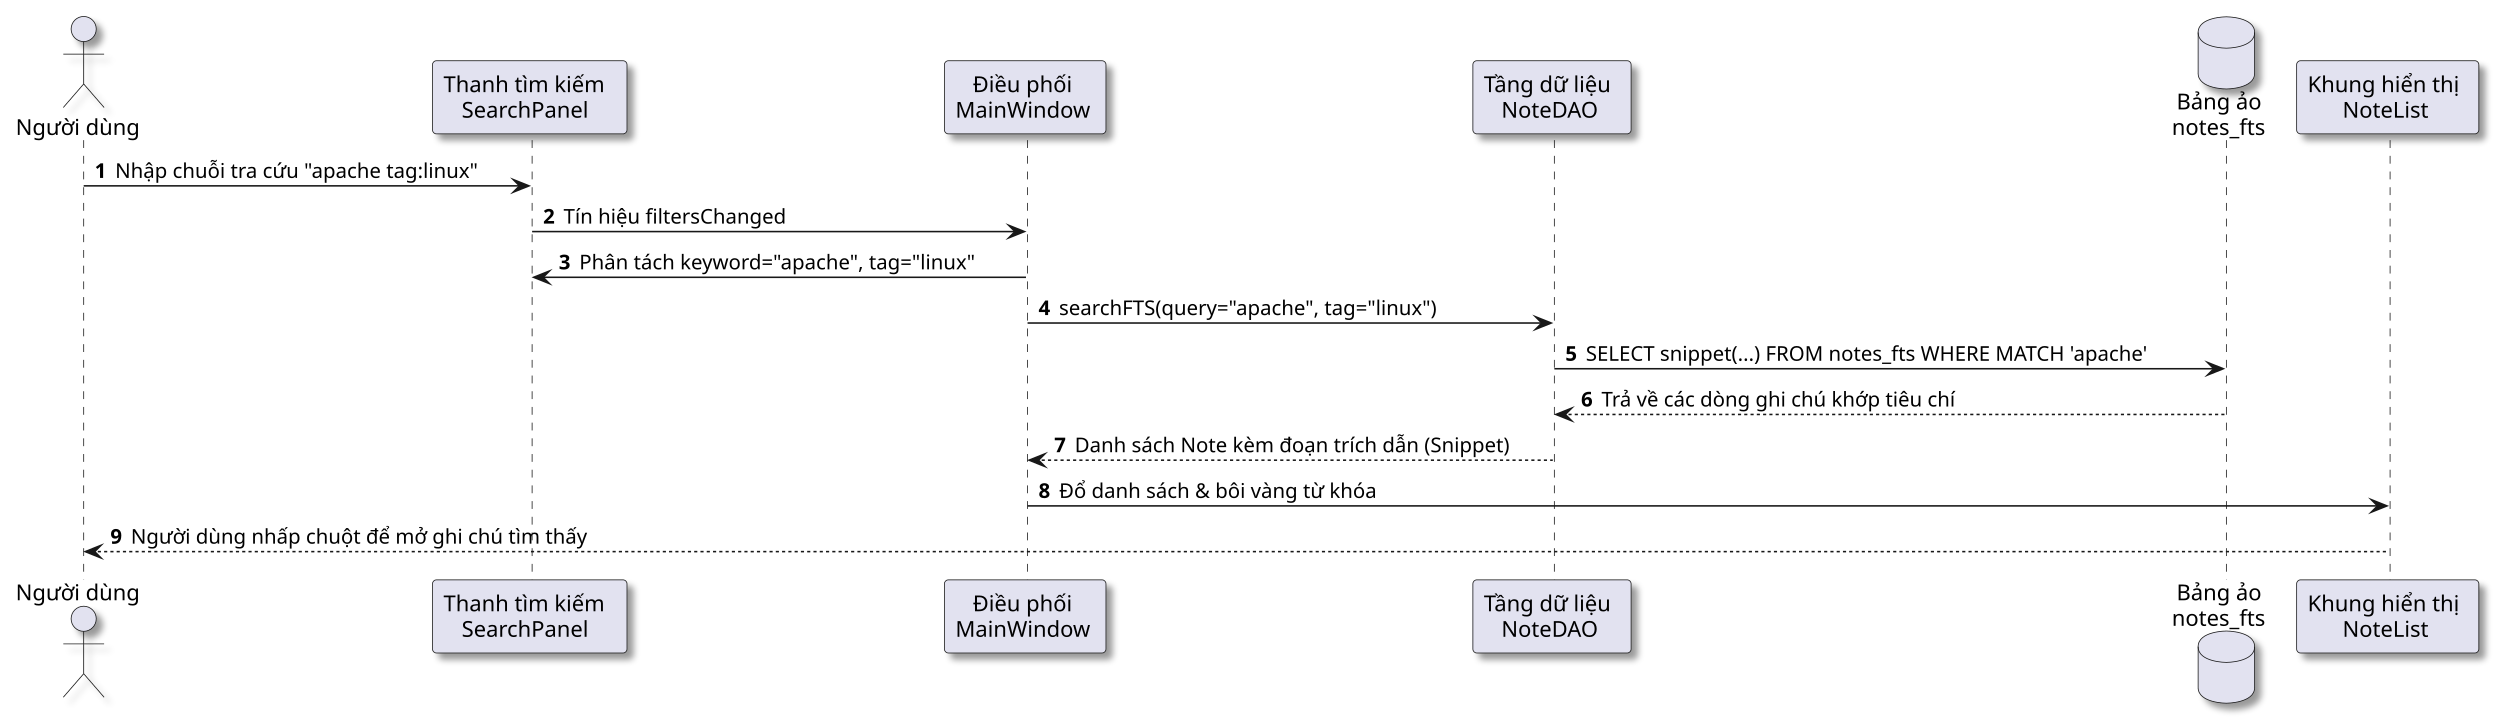
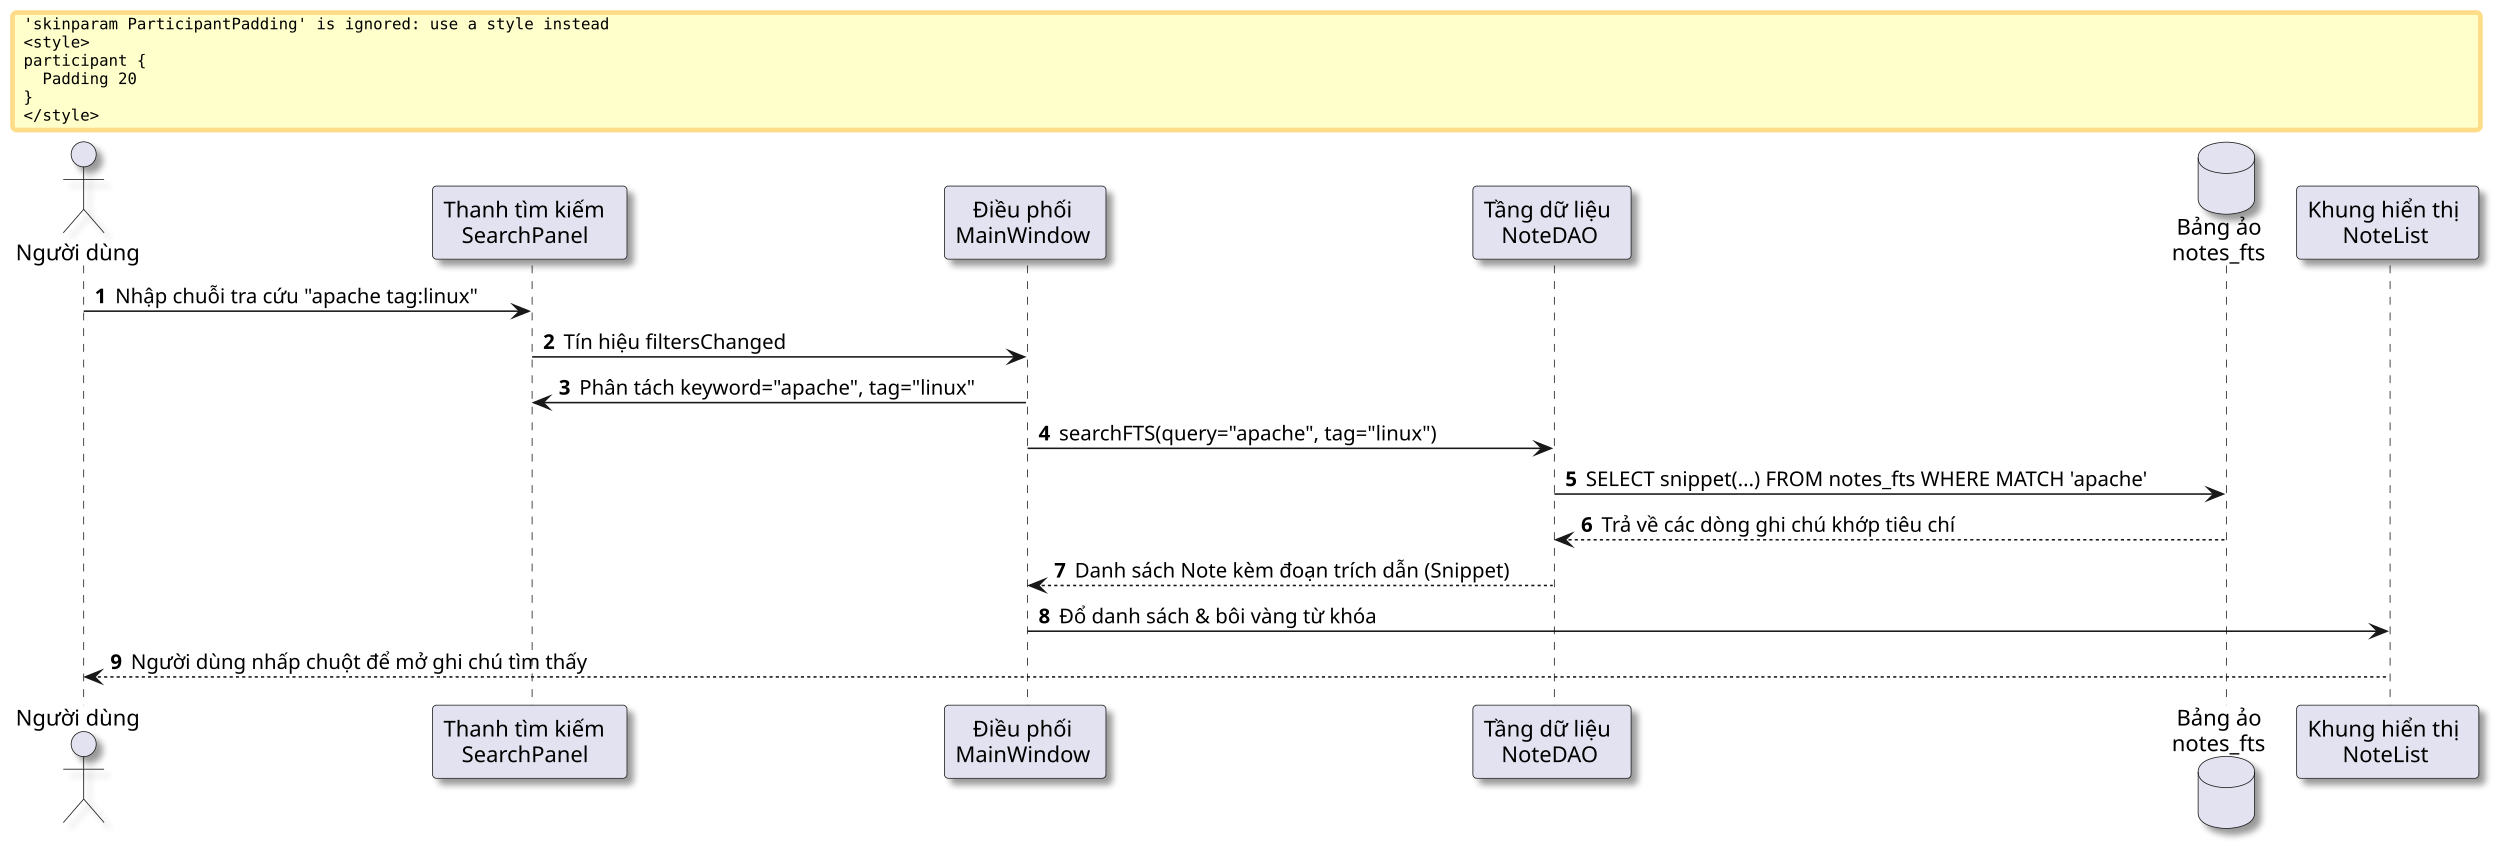
- <svg xmlns="http://www.w3.org/2000/svg" version="1.1" data-diagram-type="SEQUENCE" style="width:1593px;height:459px;background:#FFFFFF;" width="1593px" height="459px" viewBox="0 0 1593 459" zoomAndPan="magnify" preserveAspectRatio="none" contentStyleType="text/css">
+ <svg xmlns="http://www.w3.org/2000/svg" version="1.1" data-diagram-type="SEQUENCE" style="width:1593px;height:539px;background:#FFFFFF;" width="1593px" height="539px" viewBox="0 0 1593 539" zoomAndPan="magnify" preserveAspectRatio="none" contentStyleType="text/css">
  <defs>
-     <filter id="ff70sv33xd6wg" x="-1" y="-1" width="300%" height="300%">
+     <filter id="f15fjaxt8mqzv4" x="-1" y="-1" width="300%" height="300%">
      <feGaussianBlur result="blurOut" stdDeviation="2" />
      <feColorMatrix type="matrix" in="blurOut" result="blurOut2" values="0 0 0 0 0 0 0 0 0 0 0 0 0 0 0 0 0 0 .4 0" />
      <feOffset result="blurOut3" in="blurOut2" dx="4" dy="4" />
      <feBlend in="SourceGraphic" in2="blurOut3" mode="normal" />
    </filter>
  </defs>
  <g font-family="sans-serif" lengthAdjust="spacing">
+     <rect x="8" y="8" width="1572.509" height="74.844" fill="#FFC" style="stroke:#FD8;stroke-width:3;" rx="2.5" ry="2.5" />
+     <text x="15" y="18.641" fill="#000" font-size="10" textLength="373.271" font-family="monospace">'skinparam ParticipantPadding' is ignored: use a style instead</text>
+     <text x="15" y="30.281" fill="#000" font-size="10" textLength="42.144" font-family="monospace">&lt;style&gt;</text>
+     <text x="15" y="41.922" fill="#000" font-size="10" textLength="78.267" font-family="monospace">participant {</text>
+     <text x="27.041" y="53.563" fill="#000" font-size="10" textLength="60.205" font-family="monospace">Padding 20</text>
+     <text x="15" y="65.203" fill="#000" font-size="10" font-family="monospace">}</text>
+     <text x="15" y="76.844" fill="#000" font-size="10" textLength="48.164" font-family="monospace">&lt;/style&gt;</text>
    <g>
-       <rect x="49.829" y="89.297" width="8" height="280.195" fill="#000" fill-opacity="0" />
-       <line x1="53.329" y1="89.297" x2="53.329" y2="369.492" style="stroke:#181818;stroke-width:0.5;stroke-dasharray:5,5;" />
+       <rect x="49.829" y="169.141" width="8" height="280.195" fill="#000" fill-opacity="0" />
+       <line x1="53.329" y1="169.141" x2="53.329" y2="449.336" style="stroke:#181818;stroke-width:0.5;stroke-dasharray:5,5;" />
    </g>
    <g>
-       <rect x="335.563" y="89.297" width="8" height="280.195" fill="#000" fill-opacity="0" />
-       <line x1="339.063" y1="89.297" x2="339.063" y2="369.492" style="stroke:#181818;stroke-width:0.5;stroke-dasharray:5,5;" />
+       <rect x="335.563" y="169.141" width="8" height="280.195" fill="#000" fill-opacity="0" />
+       <line x1="339.063" y1="169.141" x2="339.063" y2="449.336" style="stroke:#181818;stroke-width:0.5;stroke-dasharray:5,5;" />
    </g>
    <g>
-       <rect x="651.257" y="89.297" width="8" height="280.195" fill="#000" fill-opacity="0" />
-       <line x1="654.757" y1="89.297" x2="654.757" y2="369.492" style="stroke:#181818;stroke-width:0.5;stroke-dasharray:5,5;" />
+       <rect x="651.257" y="169.141" width="8" height="280.195" fill="#000" fill-opacity="0" />
+       <line x1="654.757" y1="169.141" x2="654.757" y2="449.336" style="stroke:#181818;stroke-width:0.5;stroke-dasharray:5,5;" />
    </g>
    <g>
-       <rect x="986.928" y="89.297" width="8" height="280.195" fill="#000" fill-opacity="0" />
-       <line x1="990.428" y1="89.297" x2="990.428" y2="369.492" style="stroke:#181818;stroke-width:0.5;stroke-dasharray:5,5;" />
+       <rect x="986.928" y="169.141" width="8" height="280.195" fill="#000" fill-opacity="0" />
+       <line x1="990.428" y1="169.141" x2="990.428" y2="449.336" style="stroke:#181818;stroke-width:0.5;stroke-dasharray:5,5;" />
    </g>
    <g>
-       <rect x="1415.148" y="89.297" width="8" height="280.195" fill="#000" fill-opacity="0" />
-       <line x1="1418.648" y1="89.297" x2="1418.648" y2="369.492" style="stroke:#181818;stroke-width:0.5;stroke-dasharray:5,5;" />
+       <rect x="1415.148" y="169.141" width="8" height="280.195" fill="#000" fill-opacity="0" />
+       <line x1="1418.648" y1="169.141" x2="1418.648" y2="449.336" style="stroke:#181818;stroke-width:0.5;stroke-dasharray:5,5;" />
    </g>
    <g>
-       <rect x="1519.465" y="89.297" width="8" height="280.195" fill="#000" fill-opacity="0" />
-       <line x1="1522.965" y1="89.297" x2="1522.965" y2="369.492" style="stroke:#181818;stroke-width:0.5;stroke-dasharray:5,5;" />
+       <rect x="1519.465" y="169.141" width="8" height="280.195" fill="#000" fill-opacity="0" />
+       <line x1="1522.965" y1="169.141" x2="1522.965" y2="449.336" style="stroke:#181818;stroke-width:0.5;stroke-dasharray:5,5;" />
    </g>
-     <text x="10" y="85.995" fill="#000" font-size="14" textLength="80.657" font-family="'Segoe UI'">Người dùng</text>
-     <ellipse cx="53.329" cy="18.5" rx="8" ry="8" fill="#E2E2F0" style="stroke:#181818;stroke-width:0.5;" filter="url(#ff70sv33xd6wg)" />
-     <path d="M53.329,26.5 L53.329,53.5 M40.329,34.5 L66.329,34.5 M53.329,53.5 L40.329,68.5 M53.329,53.5 L66.329,68.5" style="stroke:#181818;stroke-width:0.5;" fill="none" filter="url(#ff70sv33xd6wg)" />
-     <rect x="275.605" y="38.703" width="123.915" height="46.594" fill="#E2E2F0" style="stroke:#181818;stroke-width:0.5;" filter="url(#ff70sv33xd6wg)" rx="2.5" ry="2.5" />
-     <text x="282.605" y="58.698" fill="#000" font-size="14" textLength="109.915" font-family="'Segoe UI'">Thanh tìm kiếm</text>
-     <text x="294.161" y="74.995" fill="#000" font-size="14" textLength="86.803" font-family="'Segoe UI'">SearchPanel</text>
-     <rect x="601.793" y="38.703" width="102.929" height="46.594" fill="#E2E2F0" style="stroke:#181818;stroke-width:0.5;" filter="url(#ff70sv33xd6wg)" rx="2.5" ry="2.5" />
-     <text x="619.813" y="58.698" fill="#000" font-size="14" textLength="66.89" font-family="'Segoe UI'">Điều phối</text>
-     <text x="608.793" y="74.995" fill="#000" font-size="14" textLength="88.929" font-family="'Segoe UI'">MainWindow</text>
-     <rect x="938.52" y="38.703" width="100.816" height="46.594" fill="#E2E2F0" style="stroke:#181818;stroke-width:0.5;" filter="url(#ff70sv33xd6wg)" rx="2.5" ry="2.5" />
-     <text x="945.52" y="58.698" fill="#000" font-size="14" textLength="86.816" font-family="'Segoe UI'">Tầng dữ liệu</text>
-     <text x="956.669" y="74.995" fill="#000" font-size="14" textLength="64.518" font-family="'Segoe UI'">NoteDAO</text>
-     <text x="1386.879" y="69.698" fill="#000" font-size="14" textLength="57.538" font-family="'Segoe UI'">Bảng ảo</text>
-     <text x="1383.875" y="85.995" fill="#000" font-size="14" textLength="63.547" font-family="'Segoe UI'">notes_fts</text>
-     <path d="M1400.648,20.703 C1400.648,10.703 1418.648,10.703 1418.648,10.703 C1418.648,10.703 1436.648,10.703 1436.648,20.703 L1436.648,46.703 C1436.648,56.703 1418.648,56.703 1418.648,56.703 C1418.648,56.703 1400.648,56.703 1400.648,46.703 L1400.648,20.703" style="stroke:#181818;stroke-width:0.5;" fill="#E2E2F0" filter="url(#ff70sv33xd6wg)" />
-     <path d="M1400.648,20.703 C1400.648,30.703 1418.648,30.703 1418.648,30.703 C1418.648,30.703 1436.648,30.703 1436.648,20.703" style="stroke:#181818;stroke-width:0.5;" fill="none" />
-     <rect x="1463.421" y="38.703" width="116.088" height="46.594" fill="#E2E2F0" style="stroke:#181818;stroke-width:0.5;" filter="url(#ff70sv33xd6wg)" rx="2.5" ry="2.5" />
-     <text x="1470.421" y="58.698" fill="#000" font-size="14" textLength="102.088" font-family="'Segoe UI'">Khung hiển thị</text>
-     <text x="1492.659" y="74.995" fill="#000" font-size="14" textLength="57.613" font-family="'Segoe UI'">NoteList</text>
-     <text x="10" y="382.487" fill="#000" font-size="14" textLength="80.657" font-family="'Segoe UI'">Người dùng</text>
-     <ellipse cx="53.329" cy="394.289" rx="8" ry="8" fill="#E2E2F0" style="stroke:#181818;stroke-width:0.5;" filter="url(#ff70sv33xd6wg)" />
-     <path d="M53.329,402.289 L53.329,429.289 M40.329,410.289 L66.329,410.289 M53.329,429.289 L40.329,444.289 M53.329,429.289 L66.329,444.289" style="stroke:#181818;stroke-width:0.5;" fill="none" filter="url(#ff70sv33xd6wg)" />
-     <rect x="275.605" y="369.492" width="123.915" height="46.594" fill="#E2E2F0" style="stroke:#181818;stroke-width:0.5;" filter="url(#ff70sv33xd6wg)" rx="2.5" ry="2.5" />
-     <text x="282.605" y="389.487" fill="#000" font-size="14" textLength="109.915" font-family="'Segoe UI'">Thanh tìm kiếm</text>
-     <text x="294.161" y="405.784" fill="#000" font-size="14" textLength="86.803" font-family="'Segoe UI'">SearchPanel</text>
-     <rect x="601.793" y="369.492" width="102.929" height="46.594" fill="#E2E2F0" style="stroke:#181818;stroke-width:0.5;" filter="url(#ff70sv33xd6wg)" rx="2.5" ry="2.5" />
-     <text x="619.813" y="389.487" fill="#000" font-size="14" textLength="66.89" font-family="'Segoe UI'">Điều phối</text>
-     <text x="608.793" y="405.784" fill="#000" font-size="14" textLength="88.929" font-family="'Segoe UI'">MainWindow</text>
-     <rect x="938.52" y="369.492" width="100.816" height="46.594" fill="#E2E2F0" style="stroke:#181818;stroke-width:0.5;" filter="url(#ff70sv33xd6wg)" rx="2.5" ry="2.5" />
-     <text x="945.52" y="389.487" fill="#000" font-size="14" textLength="86.816" font-family="'Segoe UI'">Tầng dữ liệu</text>
-     <text x="956.669" y="405.784" fill="#000" font-size="14" textLength="64.518" font-family="'Segoe UI'">NoteDAO</text>
-     <text x="1386.879" y="382.487" fill="#000" font-size="14" textLength="57.538" font-family="'Segoe UI'">Bảng ảo</text>
-     <text x="1383.875" y="398.784" fill="#000" font-size="14" textLength="63.547" font-family="'Segoe UI'">notes_fts</text>
-     <path d="M1400.648,412.086 C1400.648,402.086 1418.648,402.086 1418.648,402.086 C1418.648,402.086 1436.648,402.086 1436.648,412.086 L1436.648,438.086 C1436.648,448.086 1418.648,448.086 1418.648,448.086 C1418.648,448.086 1400.648,448.086 1400.648,438.086 L1400.648,412.086" style="stroke:#181818;stroke-width:0.5;" fill="#E2E2F0" filter="url(#ff70sv33xd6wg)" />
-     <path d="M1400.648,412.086 C1400.648,422.086 1418.648,422.086 1418.648,422.086 C1418.648,422.086 1436.648,422.086 1436.648,412.086" style="stroke:#181818;stroke-width:0.5;" fill="none" />
-     <rect x="1463.421" y="369.492" width="116.088" height="46.594" fill="#E2E2F0" style="stroke:#181818;stroke-width:0.5;" filter="url(#ff70sv33xd6wg)" rx="2.5" ry="2.5" />
-     <text x="1470.421" y="389.487" fill="#000" font-size="14" textLength="102.088" font-family="'Segoe UI'">Khung hiển thị</text>
-     <text x="1492.659" y="405.784" fill="#000" font-size="14" textLength="57.613" font-family="'Segoe UI'">NoteList</text>
-     <polygon points="327.063,114.43,337.063,118.43,327.063,122.43,331.063,118.43" fill="#181818" style="stroke:#181818;stroke-width:1;stroke-linejoin:miter;stroke-miterlimit:10;" />
-     <line x1="53.329" y1="118.43" x2="333.063" y2="118.43" style="stroke:#181818;stroke-width:1;" />
-     <text x="60.329" y="113.364" fill="#000" font-size="13" font-weight="700" font-family="'Segoe UI'">1</text>
-     <text x="73.374" y="113.364" fill="#000" font-size="13" textLength="248.688" font-family="'Segoe UI'">Nhập chuỗi tra cứu "apache tag:linux"</text>
-     <polygon points="642.757,143.563,652.757,147.563,642.757,151.563,646.757,147.563" fill="#181818" style="stroke:#181818;stroke-width:1;stroke-linejoin:miter;stroke-miterlimit:10;" />
-     <line x1="339.063" y1="147.563" x2="648.757" y2="147.563" style="stroke:#181818;stroke-width:1;" />
-     <text x="346.063" y="142.497" fill="#000" font-size="13" font-weight="700" font-family="'Segoe UI'">2</text>
-     <text x="359.108" y="142.497" fill="#000" font-size="13" textLength="151.182" font-family="'Segoe UI'">Tín hiệu filtersChanged</text>
-     <polygon points="350.063,172.695,340.063,176.695,350.063,180.695,346.063,176.695" fill="#181818" style="stroke:#181818;stroke-width:1;stroke-linejoin:miter;stroke-miterlimit:10;" />
-     <line x1="344.063" y1="176.695" x2="653.757" y2="176.695" style="stroke:#181818;stroke-width:1;" />
-     <text x="356.063" y="171.629" fill="#000" font-size="13" font-weight="700" font-family="'Segoe UI'">3</text>
-     <text x="369.108" y="171.629" fill="#000" font-size="13" textLength="278.649" font-family="'Segoe UI'">Phân tách keyword="apache", tag="linux"</text>
-     <polygon points="978.428,201.828,988.428,205.828,978.428,209.828,982.428,205.828" fill="#181818" style="stroke:#181818;stroke-width:1;stroke-linejoin:miter;stroke-miterlimit:10;" />
-     <line x1="654.757" y1="205.828" x2="984.428" y2="205.828" style="stroke:#181818;stroke-width:1;" />
-     <text x="661.757" y="200.762" fill="#000" font-size="13" font-weight="700" font-family="'Segoe UI'">4</text>
-     <text x="674.803" y="200.762" fill="#000" font-size="13" textLength="269.058" font-family="'Segoe UI'">searchFTS(query="apache", tag="linux")</text>
-     <polygon points="1406.648,230.961,1416.648,234.961,1406.648,238.961,1410.648,234.961" fill="#181818" style="stroke:#181818;stroke-width:1;stroke-linejoin:miter;stroke-miterlimit:10;" />
-     <line x1="990.428" y1="234.961" x2="1412.648" y2="234.961" style="stroke:#181818;stroke-width:1;" />
-     <text x="997.428" y="229.895" fill="#000" font-size="13" font-weight="700" font-family="'Segoe UI'">5</text>
-     <text x="1010.474" y="229.895" fill="#000" font-size="13" textLength="391.174" font-family="'Segoe UI'">SELECT snippet(...) FROM notes_fts WHERE MATCH 'apache'</text>
-     <polygon points="1001.428,260.094,991.428,264.094,1001.428,268.094,997.428,264.094" fill="#181818" style="stroke:#181818;stroke-width:1;stroke-linejoin:miter;stroke-miterlimit:10;" />
-     <line x1="995.428" y1="264.094" x2="1417.648" y2="264.094" style="stroke:#181818;stroke-width:1;stroke-dasharray:2,2;" />
-     <text x="1007.428" y="259.028" fill="#000" font-size="13" font-weight="700" font-family="'Segoe UI'">6</text>
-     <text x="1020.474" y="259.028" fill="#000" font-size="13" textLength="244.607" font-family="'Segoe UI'">Trả về các dòng ghi chú khớp tiêu chí</text>
-     <polygon points="665.757,289.227,655.757,293.227,665.757,297.227,661.757,293.227" fill="#181818" style="stroke:#181818;stroke-width:1;stroke-linejoin:miter;stroke-miterlimit:10;" />
-     <line x1="659.757" y1="293.227" x2="989.428" y2="293.227" style="stroke:#181818;stroke-width:1;stroke-dasharray:2,2;" />
-     <text x="671.757" y="288.161" fill="#000" font-size="13" font-weight="700" font-family="'Segoe UI'">7</text>
-     <text x="684.803" y="288.161" fill="#000" font-size="13" textLength="298.625" font-family="'Segoe UI'">Danh sách Note kèm đoạn trích dẫn (Snippet)</text>
-     <polygon points="1510.965,318.359,1520.965,322.359,1510.965,326.359,1514.965,322.359" fill="#181818" style="stroke:#181818;stroke-width:1;stroke-linejoin:miter;stroke-miterlimit:10;" />
-     <line x1="654.757" y1="322.359" x2="1516.965" y2="322.359" style="stroke:#181818;stroke-width:1;" />
-     <text x="661.757" y="317.293" fill="#000" font-size="13" font-weight="700" font-family="'Segoe UI'">8</text>
-     <text x="674.803" y="317.293" fill="#000" font-size="13" textLength="216.906" font-family="'Segoe UI'">Đổ danh sách &amp; bôi vàng từ khóa</text>
-     <polygon points="64.329,347.492,54.329,351.492,64.329,355.492,60.329,351.492" fill="#181818" style="stroke:#181818;stroke-width:1;stroke-linejoin:miter;stroke-miterlimit:10;" />
-     <line x1="58.329" y1="351.492" x2="1521.965" y2="351.492" style="stroke:#181818;stroke-width:1;stroke-dasharray:2,2;" />
-     <text x="70.329" y="346.426" fill="#000" font-size="13" font-weight="700" font-family="'Segoe UI'">9</text>
-     <text x="83.374" y="346.426" fill="#000" font-size="13" textLength="308.293" font-family="'Segoe UI'">Người dùng nhấp chuột để mở ghi chú tìm thấy</text>
+     <text x="10" y="165.839" fill="#000" font-size="14" textLength="80.657" font-family="'Segoe UI'">Người dùng</text>
+     <ellipse cx="53.329" cy="98.344" rx="8" ry="8" fill="#E2E2F0" style="stroke:#181818;stroke-width:0.5;" filter="url(#f15fjaxt8mqzv4)" />
+     <path d="M53.329,106.344 L53.329,133.344 M40.329,114.344 L66.329,114.344 M53.329,133.344 L40.329,148.344 M53.329,133.344 L66.329,148.344" style="stroke:#181818;stroke-width:0.5;" fill="none" filter="url(#f15fjaxt8mqzv4)" />
+     <rect x="275.605" y="118.547" width="123.915" height="46.594" fill="#E2E2F0" style="stroke:#181818;stroke-width:0.5;" filter="url(#f15fjaxt8mqzv4)" rx="2.5" ry="2.5" />
+     <text x="282.605" y="138.542" fill="#000" font-size="14" textLength="109.915" font-family="'Segoe UI'">Thanh tìm kiếm</text>
+     <text x="294.161" y="154.839" fill="#000" font-size="14" textLength="86.803" font-family="'Segoe UI'">SearchPanel</text>
+     <rect x="601.793" y="118.547" width="102.929" height="46.594" fill="#E2E2F0" style="stroke:#181818;stroke-width:0.5;" filter="url(#f15fjaxt8mqzv4)" rx="2.5" ry="2.5" />
+     <text x="619.813" y="138.542" fill="#000" font-size="14" textLength="66.89" font-family="'Segoe UI'">Điều phối</text>
+     <text x="608.793" y="154.839" fill="#000" font-size="14" textLength="88.929" font-family="'Segoe UI'">MainWindow</text>
+     <rect x="938.52" y="118.547" width="100.816" height="46.594" fill="#E2E2F0" style="stroke:#181818;stroke-width:0.5;" filter="url(#f15fjaxt8mqzv4)" rx="2.5" ry="2.5" />
+     <text x="945.52" y="138.542" fill="#000" font-size="14" textLength="86.816" font-family="'Segoe UI'">Tầng dữ liệu</text>
+     <text x="956.669" y="154.839" fill="#000" font-size="14" textLength="64.518" font-family="'Segoe UI'">NoteDAO</text>
+     <text x="1386.879" y="149.542" fill="#000" font-size="14" textLength="57.538" font-family="'Segoe UI'">Bảng ảo</text>
+     <text x="1383.875" y="165.839" fill="#000" font-size="14" textLength="63.547" font-family="'Segoe UI'">notes_fts</text>
+     <path d="M1400.648,100.547 C1400.648,90.547 1418.648,90.547 1418.648,90.547 C1418.648,90.547 1436.648,90.547 1436.648,100.547 L1436.648,126.547 C1436.648,136.547 1418.648,136.547 1418.648,136.547 C1418.648,136.547 1400.648,136.547 1400.648,126.547 L1400.648,100.547" style="stroke:#181818;stroke-width:0.5;" fill="#E2E2F0" filter="url(#f15fjaxt8mqzv4)" />
+     <path d="M1400.648,100.547 C1400.648,110.547 1418.648,110.547 1418.648,110.547 C1418.648,110.547 1436.648,110.547 1436.648,100.547" style="stroke:#181818;stroke-width:0.5;" fill="none" />
+     <rect x="1463.421" y="118.547" width="116.088" height="46.594" fill="#E2E2F0" style="stroke:#181818;stroke-width:0.5;" filter="url(#f15fjaxt8mqzv4)" rx="2.5" ry="2.5" />
+     <text x="1470.421" y="138.542" fill="#000" font-size="14" textLength="102.088" font-family="'Segoe UI'">Khung hiển thị</text>
+     <text x="1492.659" y="154.839" fill="#000" font-size="14" textLength="57.613" font-family="'Segoe UI'">NoteList</text>
+     <text x="10" y="462.331" fill="#000" font-size="14" textLength="80.657" font-family="'Segoe UI'">Người dùng</text>
+     <ellipse cx="53.329" cy="474.133" rx="8" ry="8" fill="#E2E2F0" style="stroke:#181818;stroke-width:0.5;" filter="url(#f15fjaxt8mqzv4)" />
+     <path d="M53.329,482.133 L53.329,509.133 M40.329,490.133 L66.329,490.133 M53.329,509.133 L40.329,524.133 M53.329,509.133 L66.329,524.133" style="stroke:#181818;stroke-width:0.5;" fill="none" filter="url(#f15fjaxt8mqzv4)" />
+     <rect x="275.605" y="449.336" width="123.915" height="46.594" fill="#E2E2F0" style="stroke:#181818;stroke-width:0.5;" filter="url(#f15fjaxt8mqzv4)" rx="2.5" ry="2.5" />
+     <text x="282.605" y="469.331" fill="#000" font-size="14" textLength="109.915" font-family="'Segoe UI'">Thanh tìm kiếm</text>
+     <text x="294.161" y="485.628" fill="#000" font-size="14" textLength="86.803" font-family="'Segoe UI'">SearchPanel</text>
+     <rect x="601.793" y="449.336" width="102.929" height="46.594" fill="#E2E2F0" style="stroke:#181818;stroke-width:0.5;" filter="url(#f15fjaxt8mqzv4)" rx="2.5" ry="2.5" />
+     <text x="619.813" y="469.331" fill="#000" font-size="14" textLength="66.89" font-family="'Segoe UI'">Điều phối</text>
+     <text x="608.793" y="485.628" fill="#000" font-size="14" textLength="88.929" font-family="'Segoe UI'">MainWindow</text>
+     <rect x="938.52" y="449.336" width="100.816" height="46.594" fill="#E2E2F0" style="stroke:#181818;stroke-width:0.5;" filter="url(#f15fjaxt8mqzv4)" rx="2.5" ry="2.5" />
+     <text x="945.52" y="469.331" fill="#000" font-size="14" textLength="86.816" font-family="'Segoe UI'">Tầng dữ liệu</text>
+     <text x="956.669" y="485.628" fill="#000" font-size="14" textLength="64.518" font-family="'Segoe UI'">NoteDAO</text>
+     <text x="1386.879" y="462.331" fill="#000" font-size="14" textLength="57.538" font-family="'Segoe UI'">Bảng ảo</text>
+     <text x="1383.875" y="478.628" fill="#000" font-size="14" textLength="63.547" font-family="'Segoe UI'">notes_fts</text>
+     <path d="M1400.648,491.93 C1400.648,481.93 1418.648,481.93 1418.648,481.93 C1418.648,481.93 1436.648,481.93 1436.648,491.93 L1436.648,517.93 C1436.648,527.93 1418.648,527.93 1418.648,527.93 C1418.648,527.93 1400.648,527.93 1400.648,517.93 L1400.648,491.93" style="stroke:#181818;stroke-width:0.5;" fill="#E2E2F0" filter="url(#f15fjaxt8mqzv4)" />
+     <path d="M1400.648,491.93 C1400.648,501.93 1418.648,501.93 1418.648,501.93 C1418.648,501.93 1436.648,501.93 1436.648,491.93" style="stroke:#181818;stroke-width:0.5;" fill="none" />
+     <rect x="1463.421" y="449.336" width="116.088" height="46.594" fill="#E2E2F0" style="stroke:#181818;stroke-width:0.5;" filter="url(#f15fjaxt8mqzv4)" rx="2.5" ry="2.5" />
+     <text x="1470.421" y="469.331" fill="#000" font-size="14" textLength="102.088" font-family="'Segoe UI'">Khung hiển thị</text>
+     <text x="1492.659" y="485.628" fill="#000" font-size="14" textLength="57.613" font-family="'Segoe UI'">NoteList</text>
+     <polygon points="327.063,194.273,337.063,198.273,327.063,202.273,331.063,198.273" fill="#181818" style="stroke:#181818;stroke-width:1;stroke-linejoin:miter;stroke-miterlimit:10;" />
+     <line x1="53.329" y1="198.273" x2="333.063" y2="198.273" style="stroke:#181818;stroke-width:1;" />
+     <text x="60.329" y="193.208" fill="#000" font-size="13" font-weight="700" font-family="'Segoe UI'">1</text>
+     <text x="73.374" y="193.208" fill="#000" font-size="13" textLength="248.688" font-family="'Segoe UI'">Nhập chuỗi tra cứu "apache tag:linux"</text>
+     <polygon points="642.757,223.406,652.757,227.406,642.757,231.406,646.757,227.406" fill="#181818" style="stroke:#181818;stroke-width:1;stroke-linejoin:miter;stroke-miterlimit:10;" />
+     <line x1="339.063" y1="227.406" x2="648.757" y2="227.406" style="stroke:#181818;stroke-width:1;" />
+     <text x="346.063" y="222.34" fill="#000" font-size="13" font-weight="700" font-family="'Segoe UI'">2</text>
+     <text x="359.108" y="222.34" fill="#000" font-size="13" textLength="151.182" font-family="'Segoe UI'">Tín hiệu filtersChanged</text>
+     <polygon points="350.063,252.539,340.063,256.539,350.063,260.539,346.063,256.539" fill="#181818" style="stroke:#181818;stroke-width:1;stroke-linejoin:miter;stroke-miterlimit:10;" />
+     <line x1="344.063" y1="256.539" x2="653.757" y2="256.539" style="stroke:#181818;stroke-width:1;" />
+     <text x="356.063" y="251.473" fill="#000" font-size="13" font-weight="700" font-family="'Segoe UI'">3</text>
+     <text x="369.108" y="251.473" fill="#000" font-size="13" textLength="278.649" font-family="'Segoe UI'">Phân tách keyword="apache", tag="linux"</text>
+     <polygon points="978.428,281.672,988.428,285.672,978.428,289.672,982.428,285.672" fill="#181818" style="stroke:#181818;stroke-width:1;stroke-linejoin:miter;stroke-miterlimit:10;" />
+     <line x1="654.757" y1="285.672" x2="984.428" y2="285.672" style="stroke:#181818;stroke-width:1;" />
+     <text x="661.757" y="280.606" fill="#000" font-size="13" font-weight="700" font-family="'Segoe UI'">4</text>
+     <text x="674.803" y="280.606" fill="#000" font-size="13" textLength="269.058" font-family="'Segoe UI'">searchFTS(query="apache", tag="linux")</text>
+     <polygon points="1406.648,310.805,1416.648,314.805,1406.648,318.805,1410.648,314.805" fill="#181818" style="stroke:#181818;stroke-width:1;stroke-linejoin:miter;stroke-miterlimit:10;" />
+     <line x1="990.428" y1="314.805" x2="1412.648" y2="314.805" style="stroke:#181818;stroke-width:1;" />
+     <text x="997.428" y="309.739" fill="#000" font-size="13" font-weight="700" font-family="'Segoe UI'">5</text>
+     <text x="1010.474" y="309.739" fill="#000" font-size="13" textLength="391.174" font-family="'Segoe UI'">SELECT snippet(...) FROM notes_fts WHERE MATCH 'apache'</text>
+     <polygon points="1001.428,339.938,991.428,343.938,1001.428,347.938,997.428,343.938" fill="#181818" style="stroke:#181818;stroke-width:1;stroke-linejoin:miter;stroke-miterlimit:10;" />
+     <line x1="995.428" y1="343.938" x2="1417.648" y2="343.938" style="stroke:#181818;stroke-width:1;stroke-dasharray:2,2;" />
+     <text x="1007.428" y="338.872" fill="#000" font-size="13" font-weight="700" font-family="'Segoe UI'">6</text>
+     <text x="1020.474" y="338.872" fill="#000" font-size="13" textLength="244.607" font-family="'Segoe UI'">Trả về các dòng ghi chú khớp tiêu chí</text>
+     <polygon points="665.757,369.07,655.757,373.07,665.757,377.07,661.757,373.07" fill="#181818" style="stroke:#181818;stroke-width:1;stroke-linejoin:miter;stroke-miterlimit:10;" />
+     <line x1="659.757" y1="373.07" x2="989.428" y2="373.07" style="stroke:#181818;stroke-width:1;stroke-dasharray:2,2;" />
+     <text x="671.757" y="368.004" fill="#000" font-size="13" font-weight="700" font-family="'Segoe UI'">7</text>
+     <text x="684.803" y="368.004" fill="#000" font-size="13" textLength="298.625" font-family="'Segoe UI'">Danh sách Note kèm đoạn trích dẫn (Snippet)</text>
+     <polygon points="1510.965,398.203,1520.965,402.203,1510.965,406.203,1514.965,402.203" fill="#181818" style="stroke:#181818;stroke-width:1;stroke-linejoin:miter;stroke-miterlimit:10;" />
+     <line x1="654.757" y1="402.203" x2="1516.965" y2="402.203" style="stroke:#181818;stroke-width:1;" />
+     <text x="661.757" y="397.137" fill="#000" font-size="13" font-weight="700" font-family="'Segoe UI'">8</text>
+     <text x="674.803" y="397.137" fill="#000" font-size="13" textLength="216.906" font-family="'Segoe UI'">Đổ danh sách &amp; bôi vàng từ khóa</text>
+     <polygon points="64.329,427.336,54.329,431.336,64.329,435.336,60.329,431.336" fill="#181818" style="stroke:#181818;stroke-width:1;stroke-linejoin:miter;stroke-miterlimit:10;" />
+     <line x1="58.329" y1="431.336" x2="1521.965" y2="431.336" style="stroke:#181818;stroke-width:1;stroke-dasharray:2,2;" />
+     <text x="70.329" y="426.27" fill="#000" font-size="13" font-weight="700" font-family="'Segoe UI'">9</text>
+     <text x="83.374" y="426.27" fill="#000" font-size="13" textLength="308.293" font-family="'Segoe UI'">Người dùng nhấp chuột để mở ghi chú tìm thấy</text>
  </g>
</svg>
